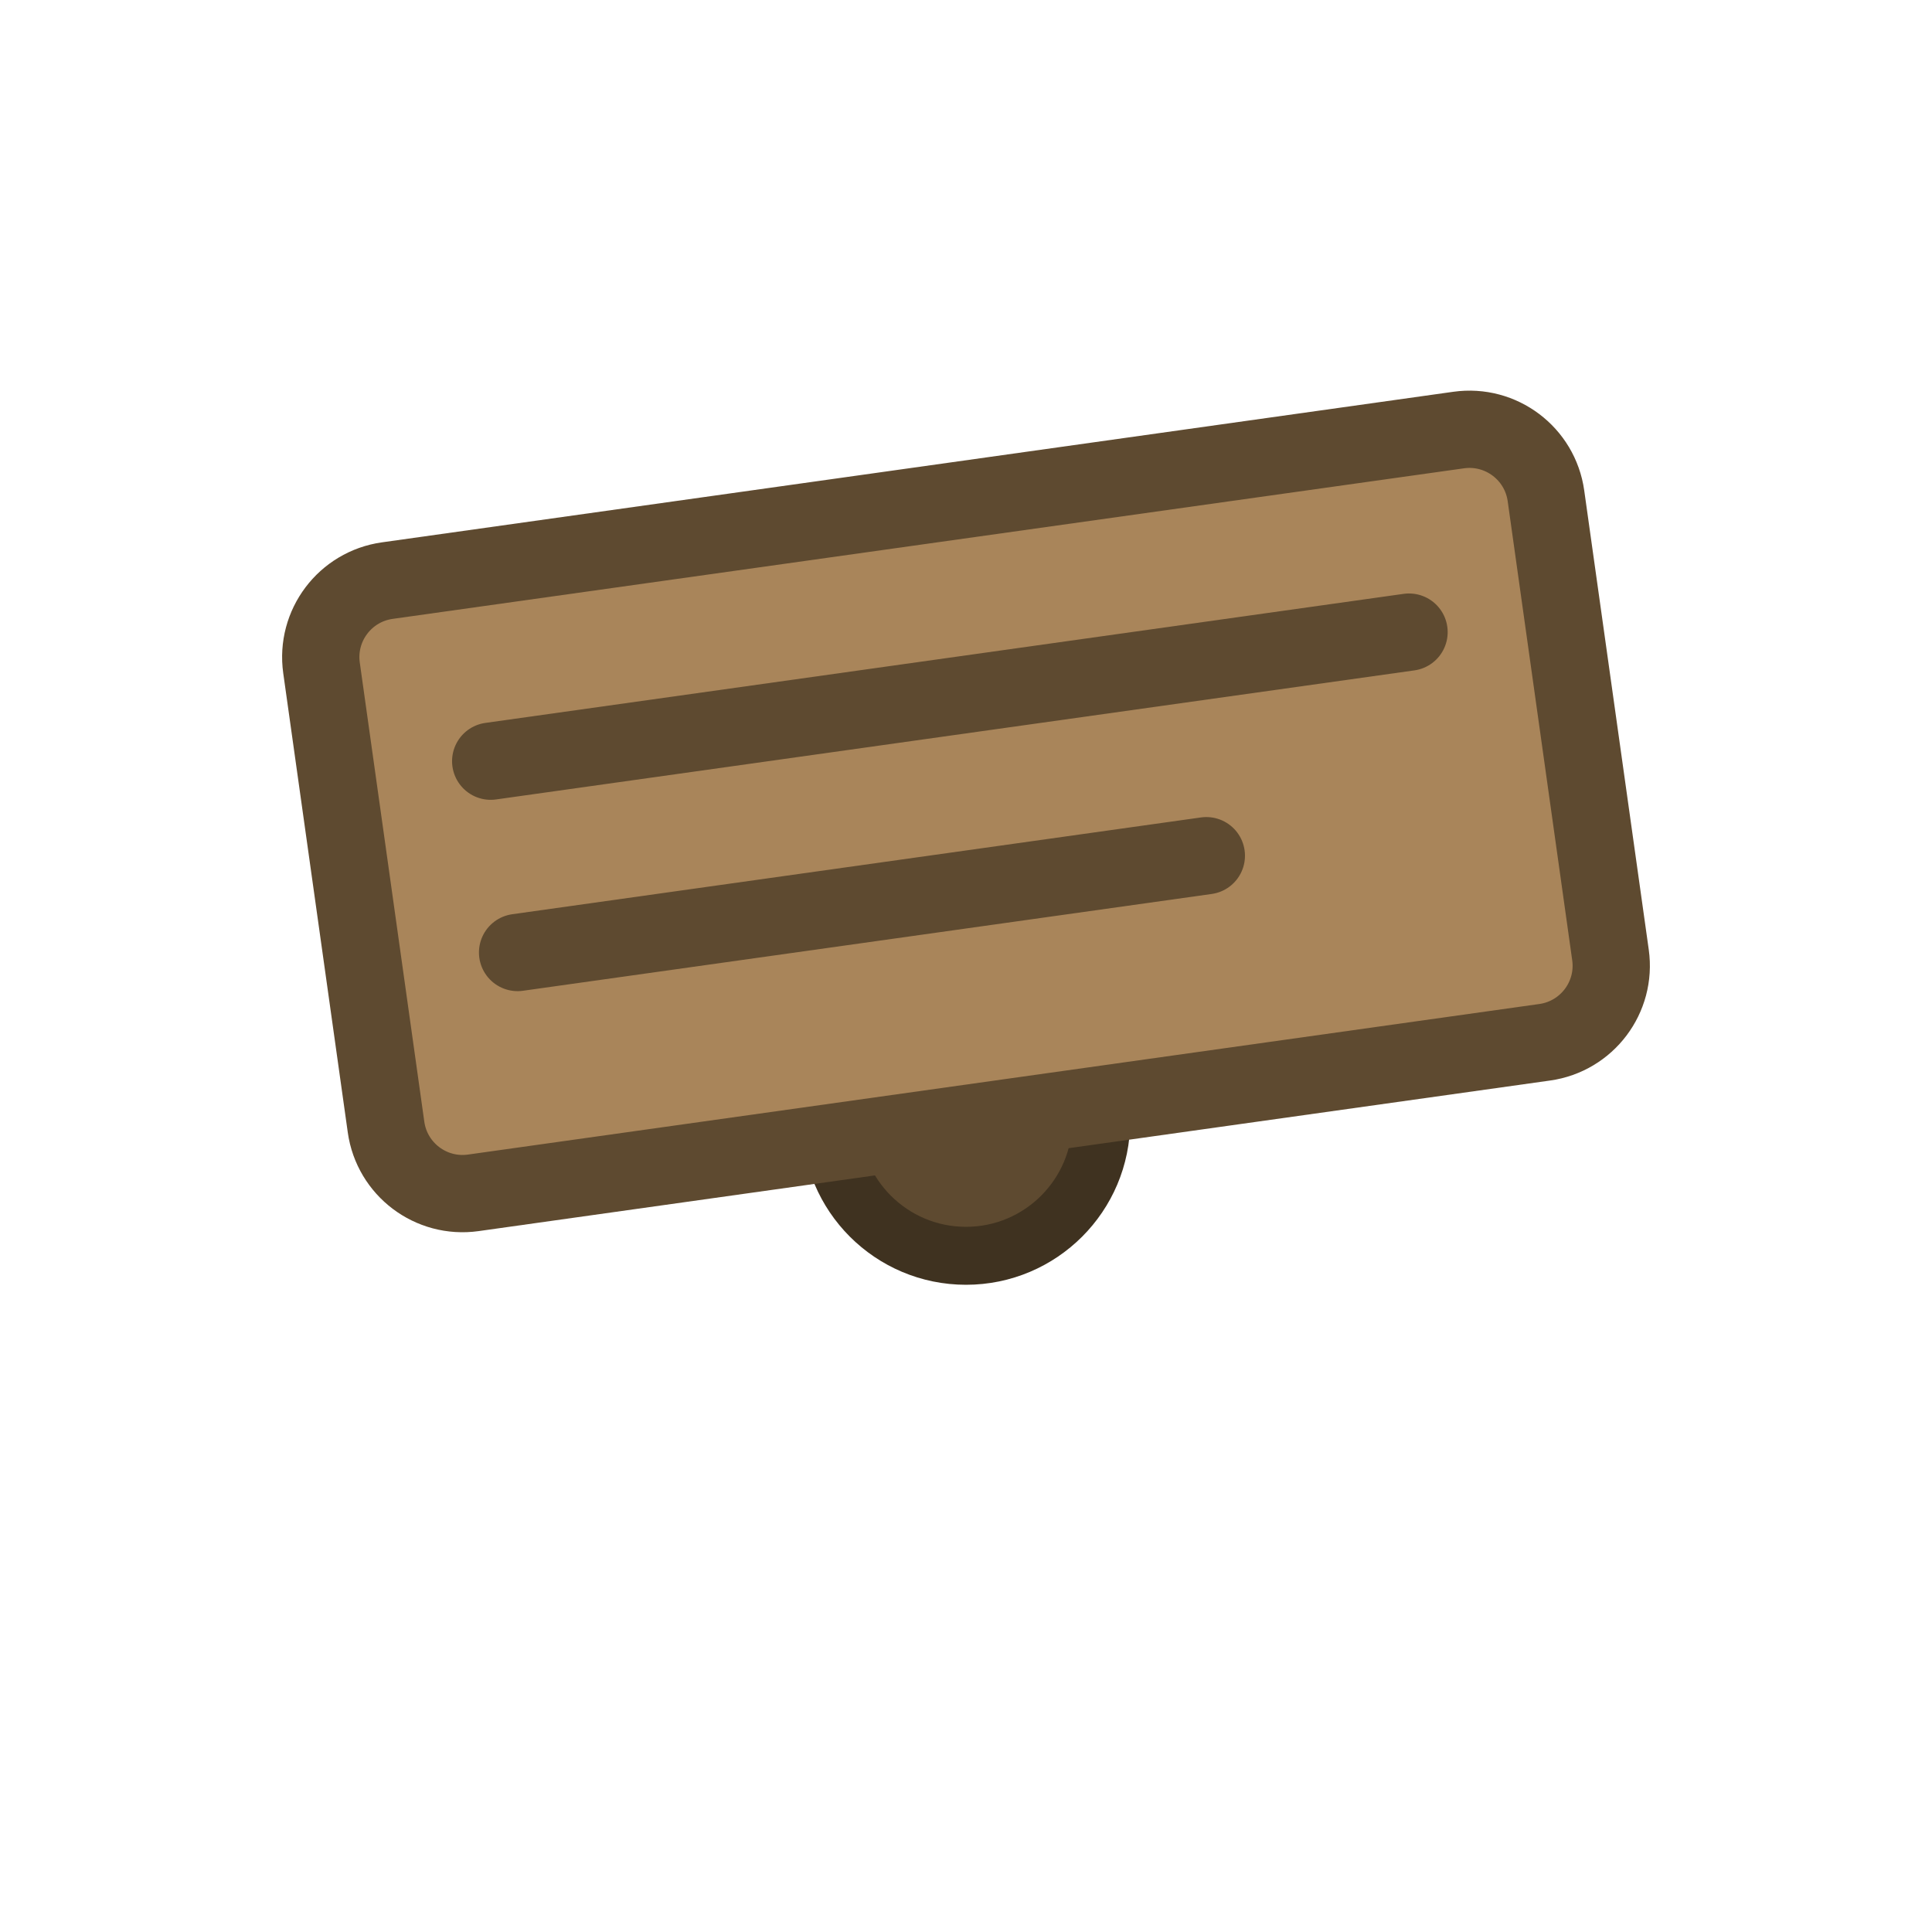
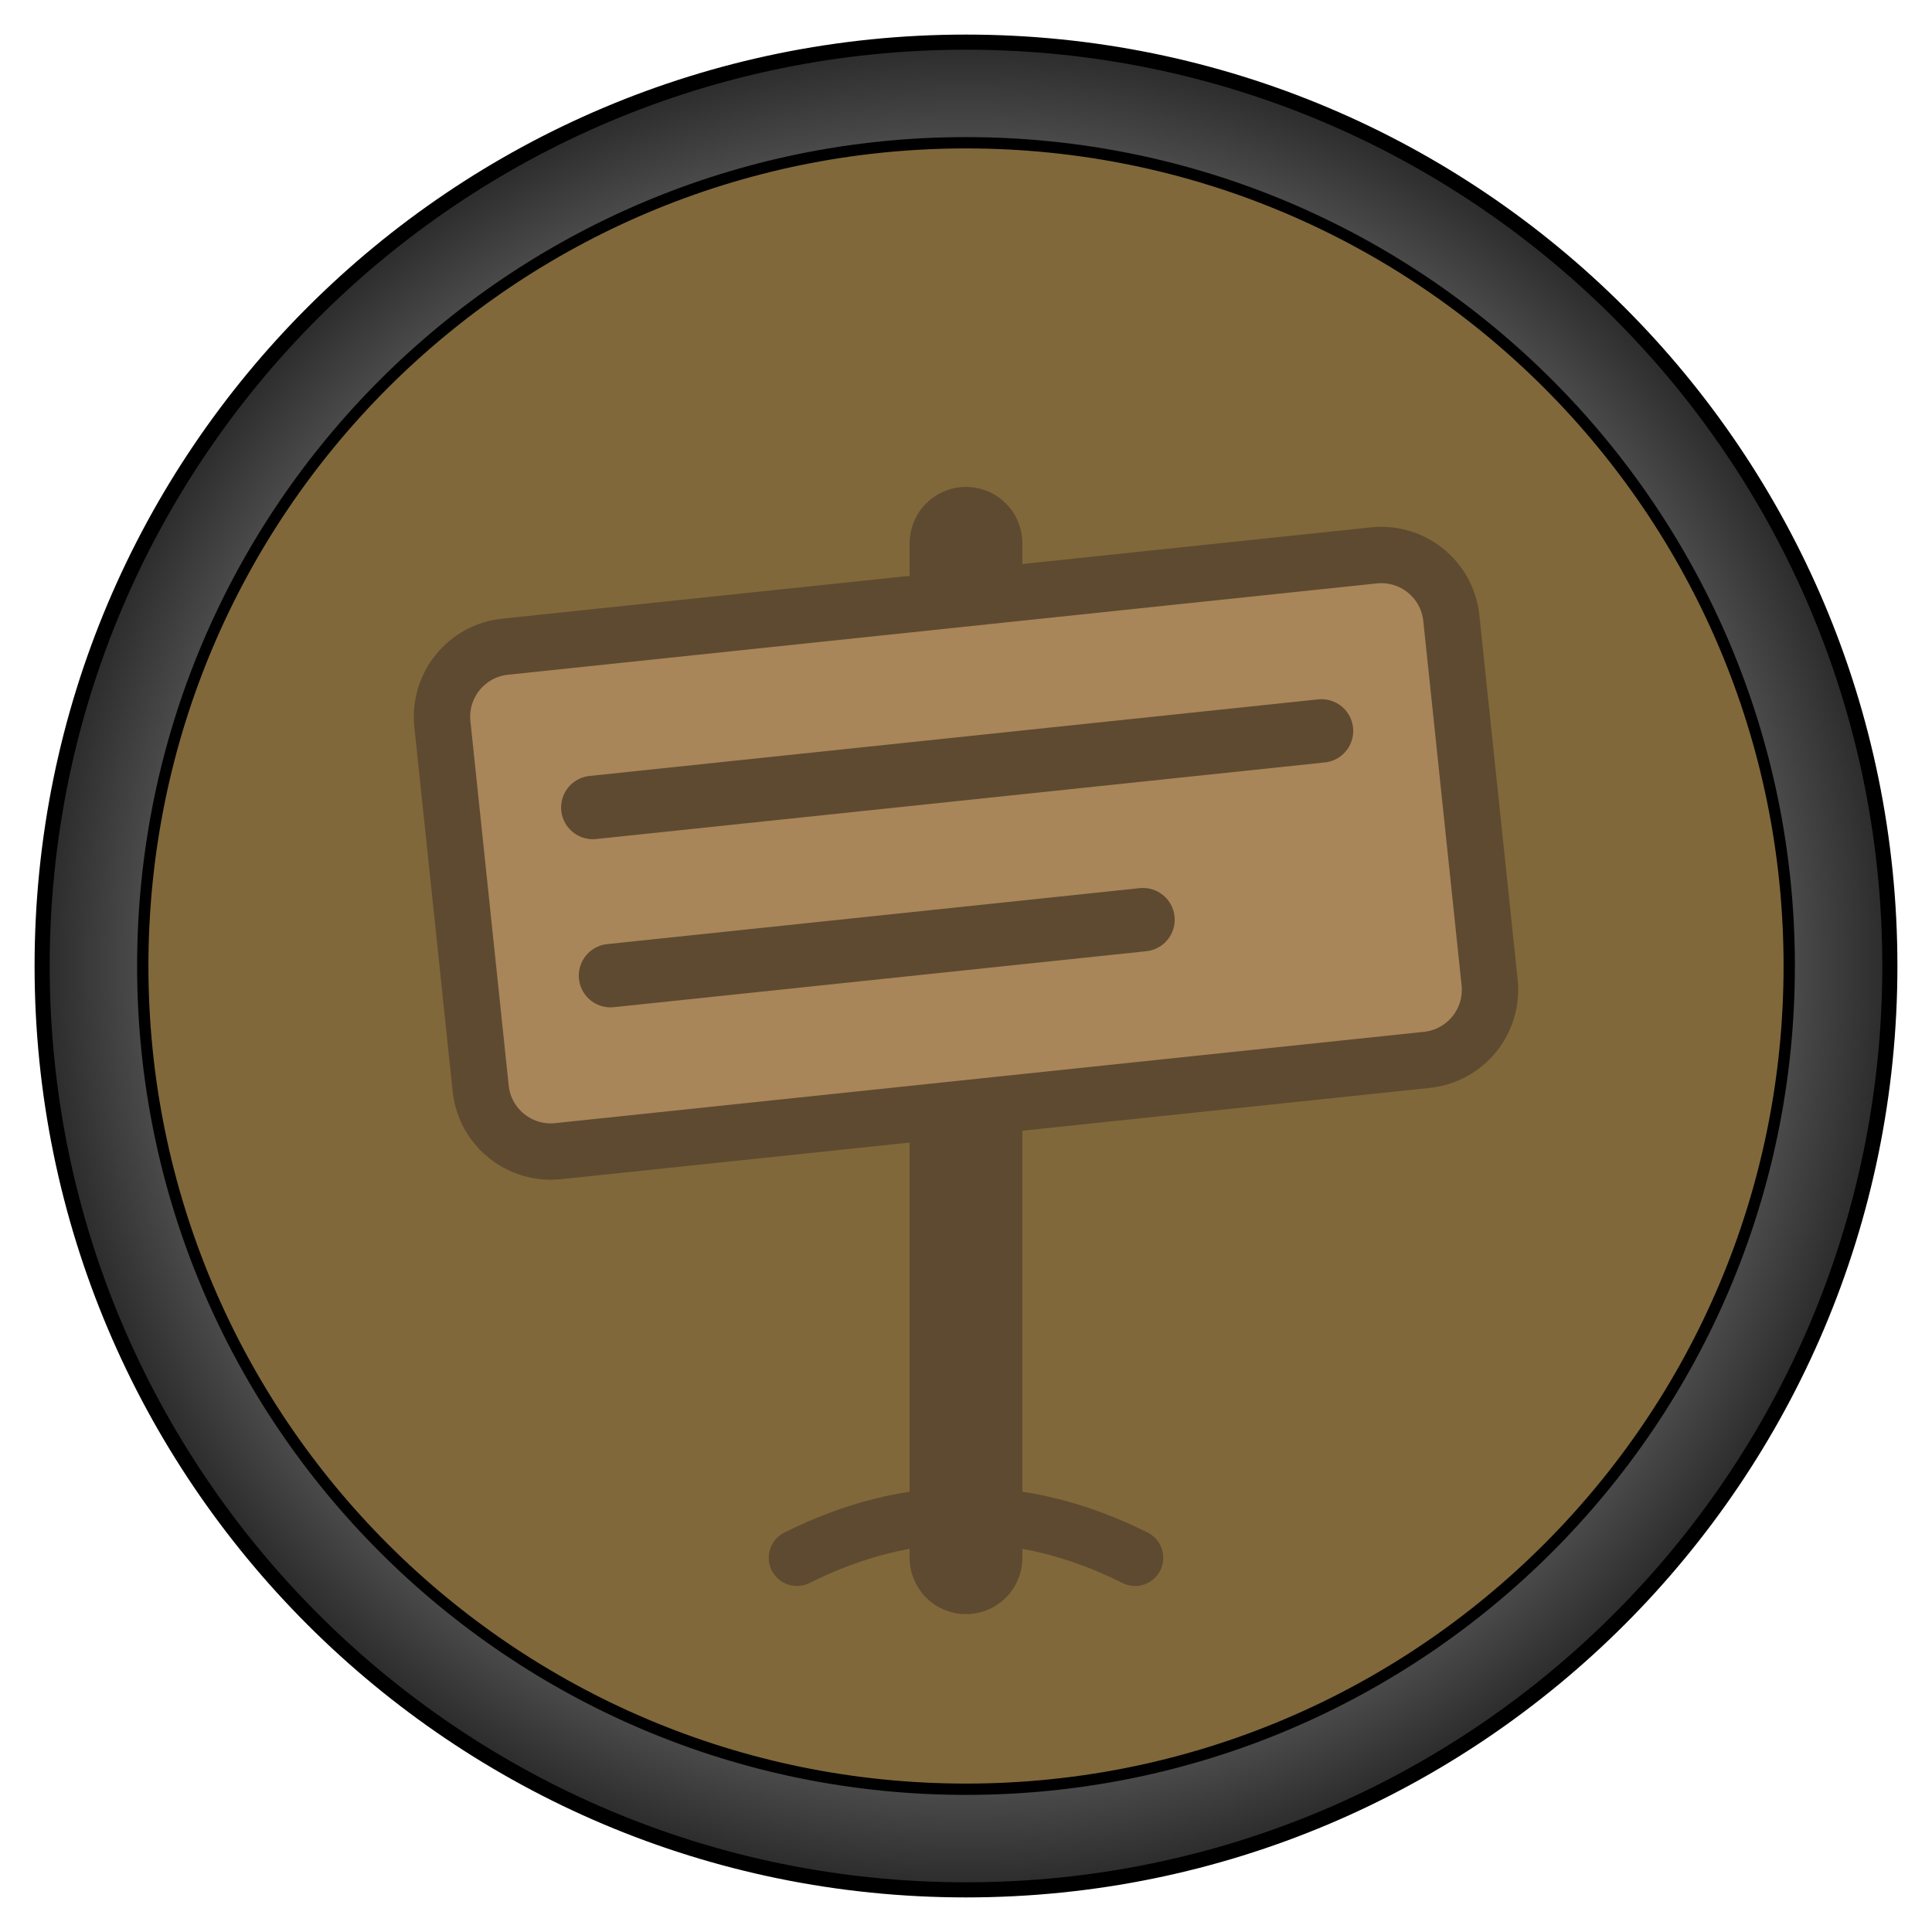
- <svg xmlns="http://www.w3.org/2000/svg" width="100%" height="100%" viewBox="0 0 100 100">
-   <circle cx="50" cy="58" r="7" fill="#5e4a30" stroke="#3f3220" stroke-width="3" />
-   <g transform="rotate(-8 50 42)">
-     <rect x="18" y="26" width="64" height="32" rx="4" fill="#a9855a" stroke="#5e4a30" stroke-width="4" />
-     <line x1="26" y1="36" x2="74" y2="36" stroke="#5e4a30" stroke-width="4" stroke-linecap="round" />
-     <line x1="26" y1="46" x2="62" y2="46" stroke="#5e4a30" stroke-width="4" stroke-linecap="round" />
+ <svg xmlns="http://www.w3.org/2000/svg" width="100%" height="100%" viewBox="0 0 512 512" version="1.1" xml:space="preserve" style="fill-rule:evenodd;clip-rule:evenodd;stroke-linecap:round;stroke-linejoin:round;stroke-miterlimit:1.5;">
+   <g transform="matrix(1.164025,0,0,1.164025,-57.51083,-54.01875)">
+     <circle cx="269.333" cy="266.333" r="210.333" style="fill:url(#_Radial1);stroke:black;stroke-width:3.44px;" />
  </g>
+   <g transform="matrix(1.037243,0,0,1.037243,-23.36399,-20.25227)">
+     <circle cx="269.333" cy="266.333" r="210.333" style="fill:rgb(128,104,58);" />
+     <clipPath id="_clip2">
+       <circle cx="269.333" cy="266.333" r="210.333" />
+     </clipPath>
+     <g clip-path="url(#_clip2)">
+       <g transform="matrix(3.6,0,0,3.6,269.3333,266.3333)">
+         <g transform="matrix(1,0,0,1,-50,-50)">
+           <path d="M 50 92 L 50 20" stroke="#5e4a30" stroke-width="8" stroke-linecap="round" />
+           <g transform="rotate(-6 50 42)">
+             <rect x="14" y="24" width="72" height="36" rx="5" fill="#a9855a" stroke="#5e4a30" stroke-width="4" />
+             <line x1="24" y1="36" x2="76" y2="36" stroke="#5e4a30" stroke-width="4.5" stroke-linecap="round" />
+             <line x1="24" y1="48" x2="62" y2="48" stroke="#5e4a30" stroke-width="4.5" stroke-linecap="round" />
+           </g>
+           <path d="M 38 92 Q 50 86 62 92" fill="none" stroke="#5e4a30" stroke-width="4" stroke-linecap="round" />
+         </g>
+       </g>
+     </g>
+     <circle cx="269.333" cy="266.333" r="210.333" style="fill:none;stroke:black;stroke-width:2.89px;" />
+   </g>
+   <defs>
+     <radialGradient id="_Radial1" cx="0" cy="0" r="1" gradientUnits="userSpaceOnUse" gradientTransform="matrix(0,210.3333,-210.3333,0,269.3333,266.3333)">
+       <stop offset="0" style="stop-color:white;stop-opacity:1" />
+       <stop offset="0.48" style="stop-color:rgb(198,198,198);stop-opacity:1" />
+       <stop offset="1" style="stop-color:rgb(44,44,44);stop-opacity:1" />
+     </radialGradient>
+   </defs>
</svg>
